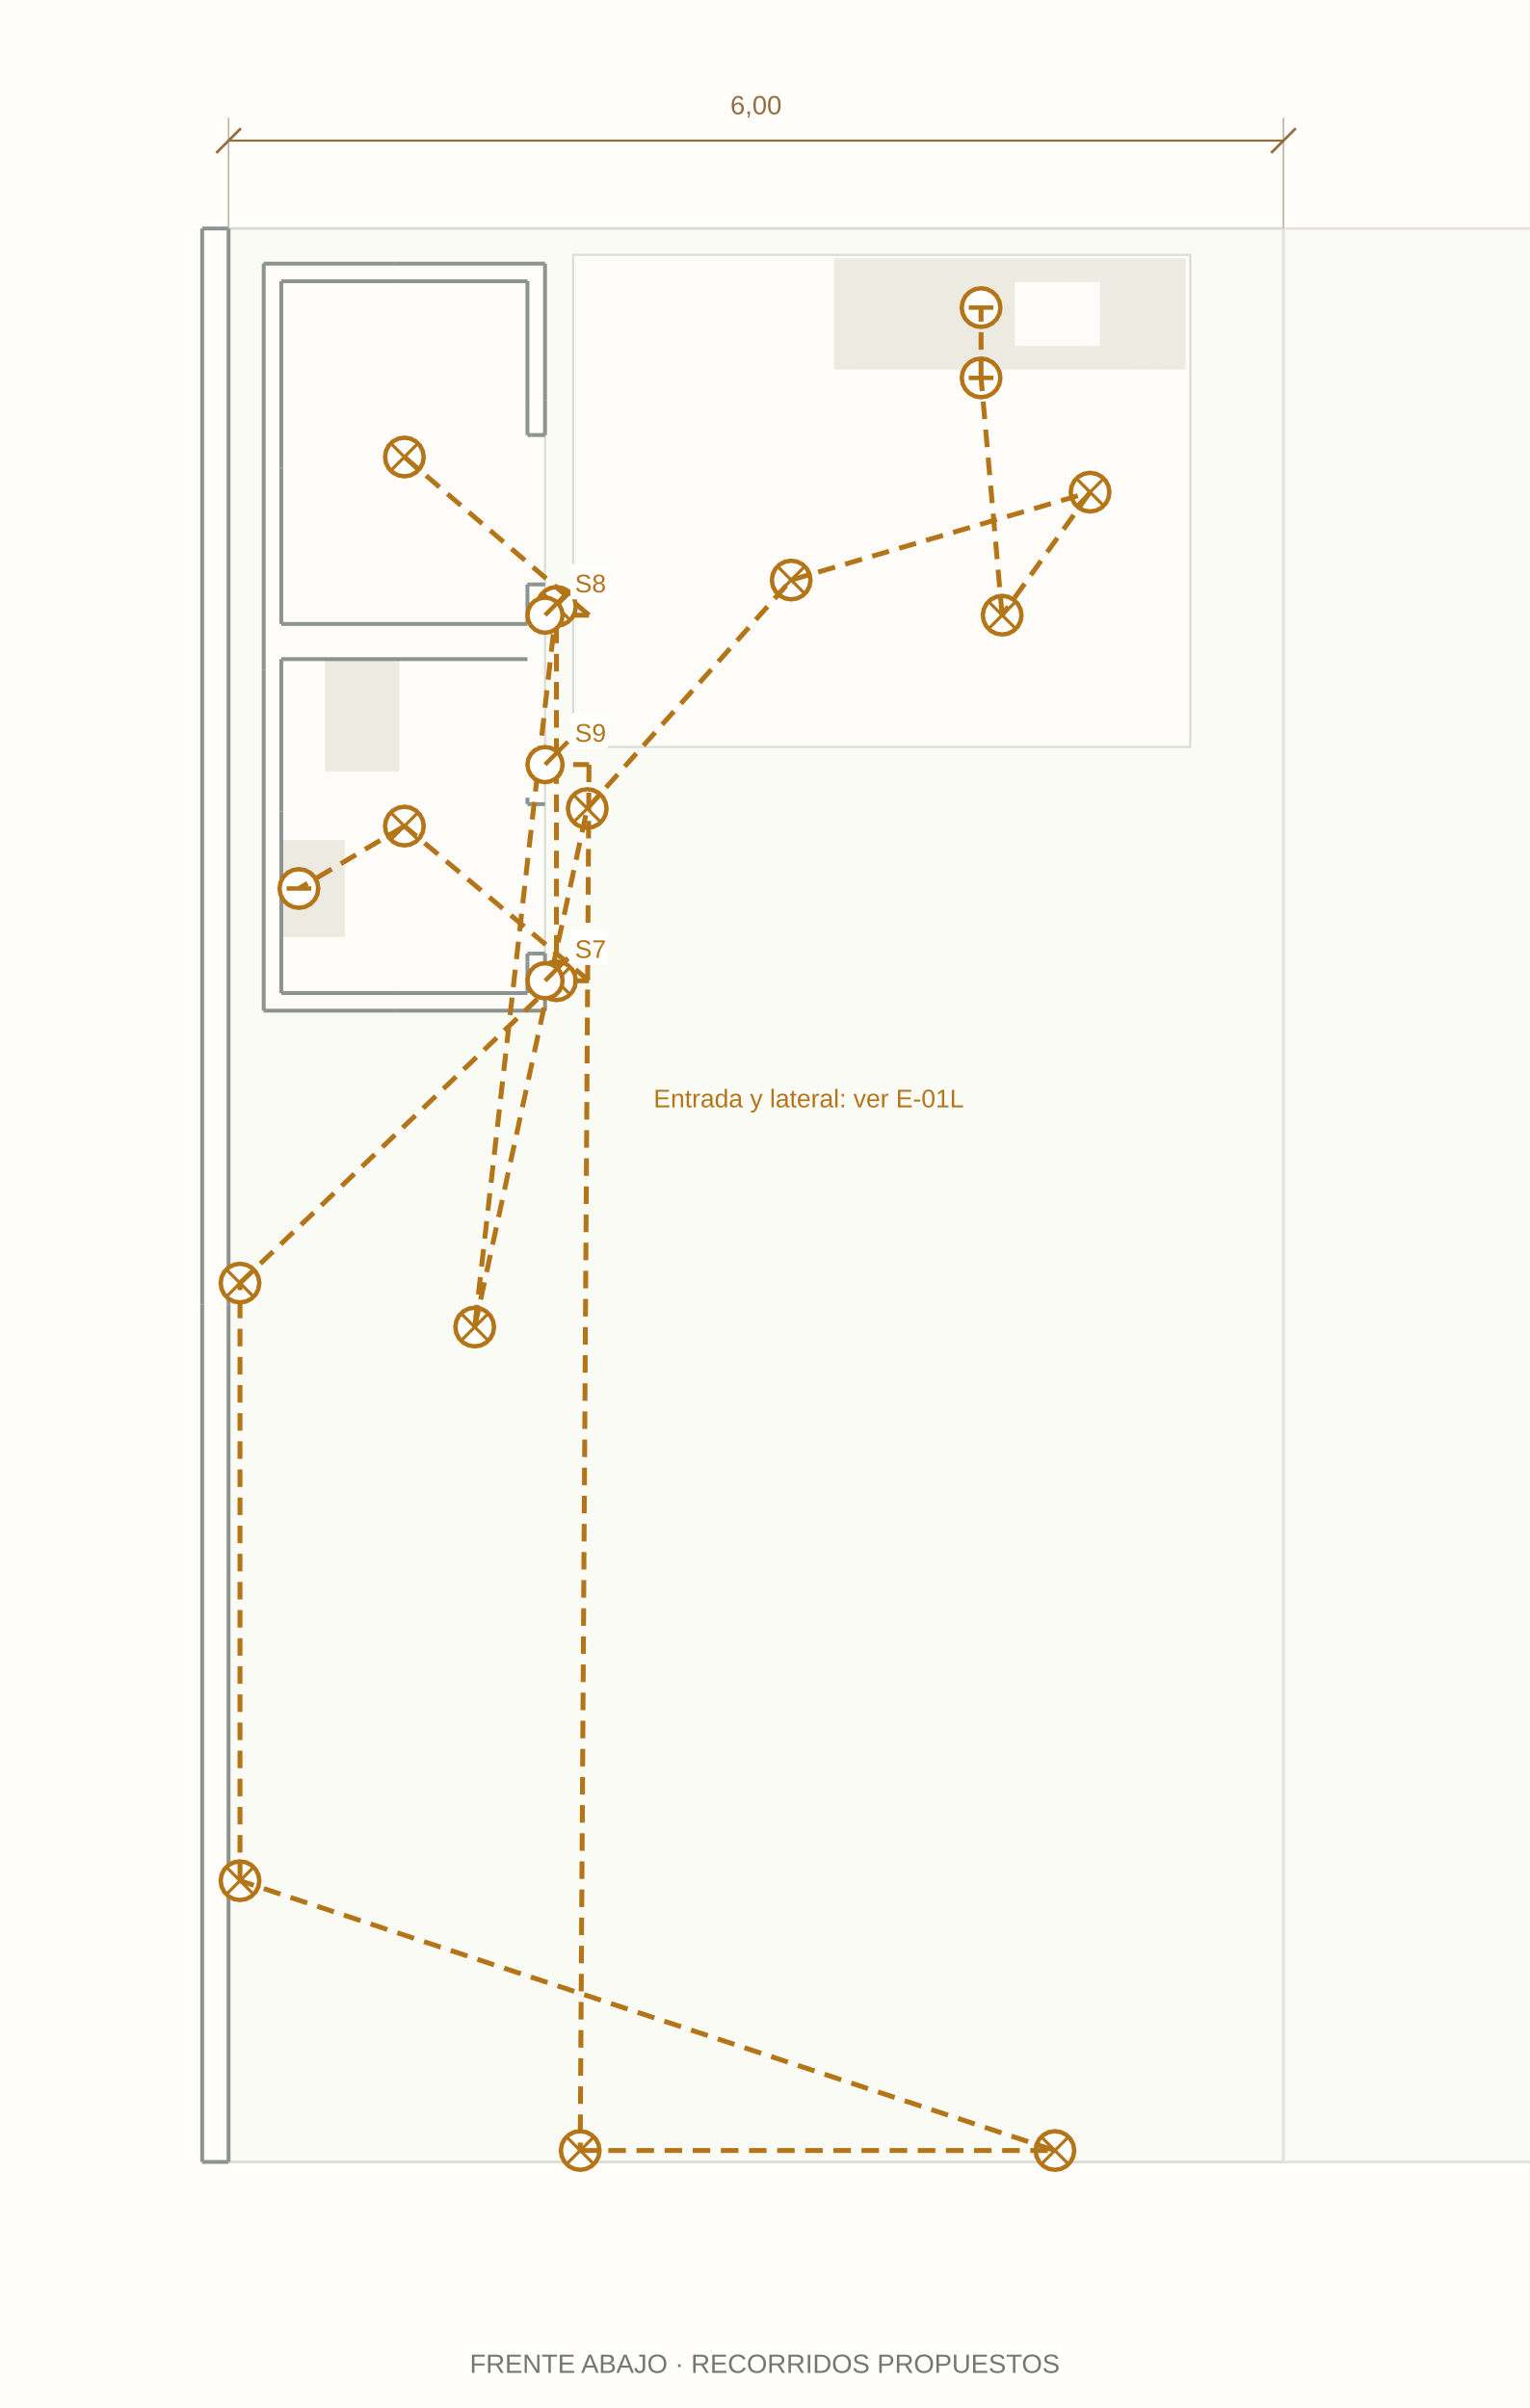
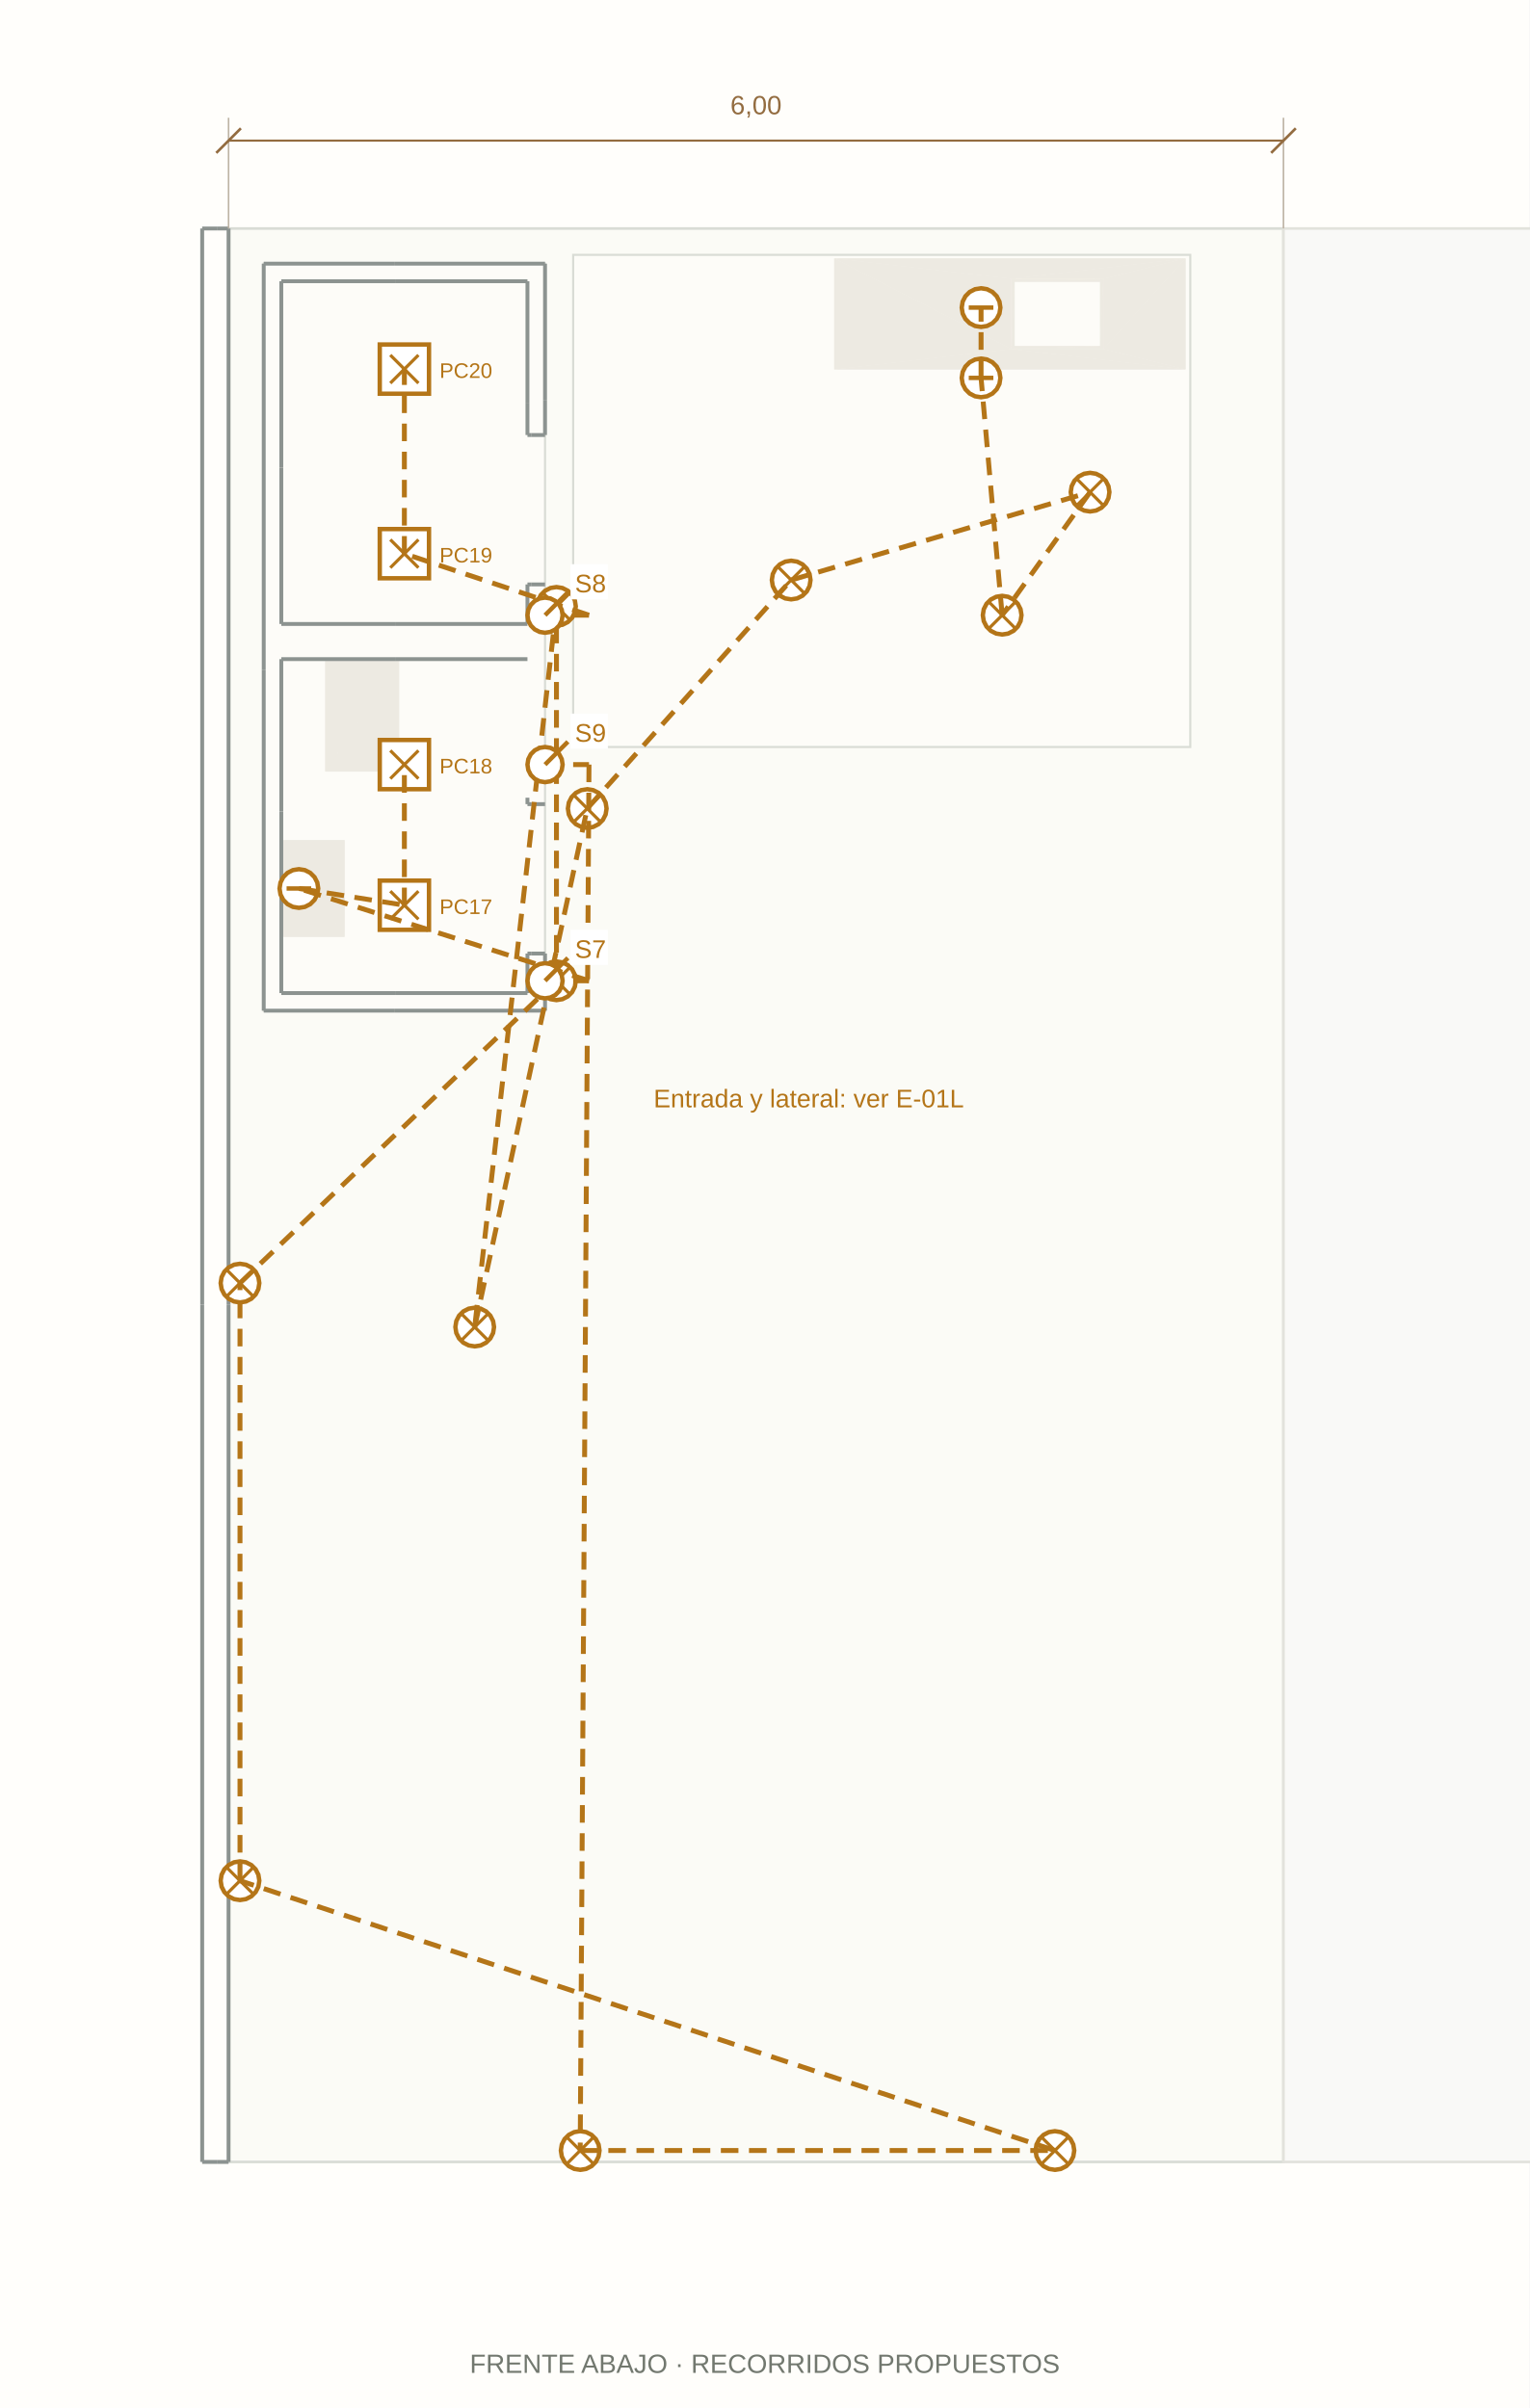
<svg xmlns="http://www.w3.org/2000/svg" viewBox="0 0 696 1096.0" role="img" aria-label="Iluminación y mandos · Patio">
  <rect width="100%" height="100%" fill="#fffefb" />
  <polygon points="104.0,984.0 584.0,984.0 584.0,104.0 104.0,104.0" fill="#fbfbf6" stroke="#d9dcd5" stroke-width="1.2" />
  <polygon points="584.0,984.0 824.0,984.0 824.0,104.0 584.0,104.0" fill="#f9f9f7" stroke="#e2e2dc" stroke-width="1.2" />
  <polygon points="120.0,460.0 248.0,460.0 248.0,120.0 120.0,120.0" fill="#fdfcf8" stroke="#d9dcd5" stroke-width="0.96" />
  <polygon points="260.8,340.0 541.6,340.0 541.6,116.0 260.8,116.0" fill="#fdfcf8" stroke="#d9dcd5" stroke-width="0.96" />
  <polygon points="153.6,305.6 176.0,305.6 153.6,324.8" fill="#edeae2" stroke="none" stroke-width="0.64" data-plan-furniture="true" />
  <polygon points="153.6,324.8 176.0,305.6 176.0,324.8" fill="#edeae2" stroke="none" stroke-width="0.64" data-plan-furniture="true" />
  <polygon points="176.0,305.6 153.6,305.6 153.6,324.8" fill="#edeae2" stroke="none" stroke-width="0.64" data-plan-furniture="true" />
  <polygon points="176.0,305.6 153.6,324.8 176.0,324.8" fill="#edeae2" stroke="none" stroke-width="0.64" data-plan-furniture="true" />
  <polygon points="176.0,345.6 153.6,345.6 148.0,351.2" fill="#edeae2" stroke="none" stroke-width="0.64" data-plan-furniture="true" />
  <polygon points="181.6,351.2 176.0,345.6 148.0,351.2" fill="#edeae2" stroke="none" stroke-width="0.64" data-plan-furniture="true" />
  <polygon points="153.6,317.6 148.0,351.2 153.6,345.6" fill="#edeae2" stroke="none" stroke-width="0.64" data-plan-furniture="true" />
  <polygon points="148.0,300.8 148.0,351.2 153.6,317.6" fill="#edeae2" stroke="none" stroke-width="0.64" data-plan-furniture="true" />
  <polygon points="176.0,317.6 176.0,345.6 181.6,351.2" fill="#edeae2" stroke="none" stroke-width="0.64" data-plan-furniture="true" />
  <polygon points="176.0,317.6 148.0,300.8 153.6,317.6" fill="#edeae2" stroke="none" stroke-width="0.64" data-plan-furniture="true" />
  <polygon points="181.6,300.8 176.0,317.6 181.6,351.2" fill="#edeae2" stroke="none" stroke-width="0.64" data-plan-furniture="true" />
  <polygon points="181.6,300.8 148.0,300.8 176.0,317.6" fill="#edeae2" stroke="none" stroke-width="0.64" data-plan-furniture="true" />
  <polygon points="148.0,300.8 181.6,300.8 148.0,351.2" fill="#edeae2" stroke="none" stroke-width="0.64" data-plan-furniture="true" />
  <polygon points="148.0,351.2 181.6,300.8 181.6,351.2" fill="#edeae2" stroke="none" stroke-width="0.64" data-plan-furniture="true" />
  <polygon points="153.6,317.6 153.6,345.6 176.0,345.6" fill="#edeae2" stroke="none" stroke-width="0.64" data-plan-furniture="true" />
  <polygon points="176.0,317.6 153.6,317.6 176.0,345.6" fill="#edeae2" stroke="none" stroke-width="0.64" data-plan-furniture="true" />
  <polygon points="149.6,302.4 180.0,312.0 149.6,312.0" fill="#edeae2" stroke="none" stroke-width="0.64" data-plan-furniture="true" />
  <polygon points="149.6,302.4 180.0,302.4 180.0,312.0" fill="#edeae2" stroke="none" stroke-width="0.64" data-plan-furniture="true" />
  <polygon points="180.0,312.0 149.6,302.4 149.6,312.0" fill="#edeae2" stroke="none" stroke-width="0.64" data-plan-furniture="true" />
  <polygon points="180.0,302.4 149.6,302.4 180.0,312.0" fill="#edeae2" stroke="none" stroke-width="0.64" data-plan-furniture="true" />
  <polygon points="152.8,422.4 132.0,422.4 128.0,426.4" fill="#edeae2" stroke="none" stroke-width="0.64" data-plan-furniture="true" />
  <polygon points="156.8,426.4 152.8,422.4 128.0,426.4" fill="#edeae2" stroke="none" stroke-width="0.64" data-plan-furniture="true" />
  <polygon points="132.0,386.4 128.0,426.4 132.0,422.4" fill="#edeae2" stroke="none" stroke-width="0.64" data-plan-furniture="true" />
  <polygon points="128.0,382.4 128.0,426.4 132.0,386.4" fill="#edeae2" stroke="none" stroke-width="0.64" data-plan-furniture="true" />
  <polygon points="152.8,386.4 152.8,422.4 156.8,426.4" fill="#edeae2" stroke="none" stroke-width="0.64" data-plan-furniture="true" />
  <polygon points="152.8,386.4 128.0,382.4 132.0,386.4" fill="#edeae2" stroke="none" stroke-width="0.64" data-plan-furniture="true" />
  <polygon points="156.8,382.4 152.8,386.4 156.8,426.4" fill="#edeae2" stroke="none" stroke-width="0.64" data-plan-furniture="true" />
  <polygon points="156.8,382.4 128.0,382.4 152.8,386.4" fill="#edeae2" stroke="none" stroke-width="0.64" data-plan-furniture="true" />
  <polygon points="128.0,426.4 128.0,382.4 156.8,426.4" fill="#edeae2" stroke="none" stroke-width="0.64" data-plan-furniture="true" />
  <polygon points="128.0,382.4 156.8,382.4 156.8,426.4" fill="#edeae2" stroke="none" stroke-width="0.64" data-plan-furniture="true" />
  <polygon points="152.8,386.4 132.0,386.4 132.0,422.4" fill="#edeae2" stroke="none" stroke-width="0.64" data-plan-furniture="true" />
  <polygon points="152.8,386.4 132.0,422.4 152.8,422.4" fill="#edeae2" stroke="none" stroke-width="0.64" data-plan-furniture="true" />
  <polygon points="460.16,158.864 379.6,117.6 379.6,168.144" fill="#edeae2" stroke="none" stroke-width="0.64" data-plan-furniture="true" />
  <polygon points="460.16,126.88 379.6,117.6 460.16,158.864" fill="#edeae2" stroke="none" stroke-width="0.64" data-plan-furniture="true" />
  <polygon points="539.44,168.144 502.08,158.864 460.16,158.864" fill="#edeae2" stroke="none" stroke-width="0.64" data-plan-furniture="true" />
  <polygon points="539.44,168.144 460.16,158.864 379.6,168.144" fill="#edeae2" stroke="none" stroke-width="0.64" data-plan-furniture="true" />
  <polygon points="539.44,117.6 502.08,126.88 502.08,158.864" fill="#edeae2" stroke="none" stroke-width="0.64" data-plan-furniture="true" />
  <polygon points="539.44,117.6 502.08,158.864 539.44,168.144" fill="#edeae2" stroke="none" stroke-width="0.64" data-plan-furniture="true" />
  <polygon points="539.44,117.6 379.6,117.6 460.16,126.88" fill="#edeae2" stroke="none" stroke-width="0.64" data-plan-furniture="true" />
  <polygon points="539.44,117.6 460.16,126.88 502.08,126.88" fill="#edeae2" stroke="none" stroke-width="0.64" data-plan-furniture="true" />
  <polygon points="379.6,117.6 460.16,158.864 379.6,168.144" fill="#edeae2" stroke="none" stroke-width="0.64" data-plan-furniture="true" />
  <polygon points="379.6,117.6 460.16,126.88 460.16,158.864" fill="#edeae2" stroke="none" stroke-width="0.64" data-plan-furniture="true" />
  <polygon points="502.08,158.864 539.44,168.144 460.16,158.864" fill="#edeae2" stroke="none" stroke-width="0.64" data-plan-furniture="true" />
  <polygon points="460.16,158.864 539.44,168.144 379.6,168.144" fill="#edeae2" stroke="none" stroke-width="0.64" data-plan-furniture="true" />
  <polygon points="502.08,126.88 539.44,117.6 502.08,158.864" fill="#edeae2" stroke="none" stroke-width="0.64" data-plan-furniture="true" />
  <polygon points="502.08,158.864 539.44,117.6 539.44,168.144" fill="#edeae2" stroke="none" stroke-width="0.64" data-plan-furniture="true" />
  <polygon points="379.6,117.6 539.44,117.6 460.16,126.88" fill="#edeae2" stroke="none" stroke-width="0.64" data-plan-furniture="true" />
  <polygon points="460.16,126.88 539.44,117.6 502.08,126.88" fill="#edeae2" stroke="none" stroke-width="0.64" data-plan-furniture="true" />
  <polygon points="460.24,158.8 461.68,126.96 461.68,158.8" fill="#edeae2" stroke="none" stroke-width="0.64" data-plan-furniture="true" />
  <polygon points="460.24,158.8 460.24,126.96 461.68,126.96" fill="#edeae2" stroke="none" stroke-width="0.64" data-plan-furniture="true" />
  <polygon points="460.24,158.8 461.68,158.8 461.68,126.96" fill="#edeae2" stroke="none" stroke-width="0.64" data-plan-furniture="true" />
  <polygon points="460.24,158.8 461.68,126.96 460.24,126.96" fill="#edeae2" stroke="none" stroke-width="0.64" data-plan-furniture="true" />
  <polygon points="500.56,158.8 502.0,126.96 502.0,158.8" fill="#edeae2" stroke="none" stroke-width="0.64" data-plan-furniture="true" />
  <polygon points="500.56,158.8 500.56,126.96 502.0,126.96" fill="#edeae2" stroke="none" stroke-width="0.64" data-plan-furniture="true" />
  <polygon points="500.56,158.8 502.0,158.8 502.0,126.96" fill="#edeae2" stroke="none" stroke-width="0.64" data-plan-furniture="true" />
  <polygon points="500.56,158.8 502.0,126.96 500.56,126.96" fill="#edeae2" stroke="none" stroke-width="0.64" data-plan-furniture="true" />
  <polygon points="460.24,158.8 502.0,157.52 502.0,158.8" fill="#edeae2" stroke="none" stroke-width="0.64" data-plan-furniture="true" />
  <polygon points="460.24,158.8 460.24,157.52 502.0,157.52" fill="#edeae2" stroke="none" stroke-width="0.64" data-plan-furniture="true" />
  <polygon points="460.24,158.8 502.0,158.8 502.0,157.52" fill="#edeae2" stroke="none" stroke-width="0.64" data-plan-furniture="true" />
  <polygon points="460.24,158.8 502.0,157.52 460.24,157.52" fill="#edeae2" stroke="none" stroke-width="0.64" data-plan-furniture="true" />
  <polygon points="460.24,128.24 502.0,126.96 502.0,128.24" fill="#edeae2" stroke="none" stroke-width="0.64" data-plan-furniture="true" />
  <polygon points="460.24,128.24 460.24,126.96 502.0,126.96" fill="#edeae2" stroke="none" stroke-width="0.64" data-plan-furniture="true" />
  <polygon points="460.24,128.24 502.0,128.24 502.0,126.96" fill="#edeae2" stroke="none" stroke-width="0.64" data-plan-furniture="true" />
  <polygon points="460.24,128.24 502.0,126.96 460.24,126.96" fill="#edeae2" stroke="none" stroke-width="0.64" data-plan-furniture="true" />
  <polyline points="248.0,198.0 248.0,182.02" fill="none" stroke="#8c9390" stroke-width="1.76" />
  <polyline points="248.0,182.02 248.0,120.0" fill="none" stroke="#8c9390" stroke-width="1.76" />
  <polyline points="248.0,439.327 248.0,434.0" fill="none" stroke="#8c9390" stroke-width="1.76" />
  <polyline points="248.0,460.0 248.0,439.327" fill="none" stroke="#8c9390" stroke-width="1.76" />
  <polyline points="179.697,460.0 120.0,460.0" fill="none" stroke="#8c9390" stroke-width="1.76" />
  <polyline points="248.0,460.0 179.697,460.0" fill="none" stroke="#8c9390" stroke-width="1.76" />
  <polyline points="248.0,120.0 179.697,120.0" fill="none" stroke="#8c9390" stroke-width="1.76" />
  <polyline points="179.697,120.0 120.0,120.0" fill="none" stroke="#8c9390" stroke-width="1.76" />
  <polyline points="120.0,460.0 120.0,304.979" fill="none" stroke="#8c9390" stroke-width="1.76" />
  <polyline points="120.0,304.979 120.0,120.0" fill="none" stroke="#8c9390" stroke-width="1.76" />
  <polyline points="240.0,284.0 180.16,284.0" fill="none" stroke="#8c9390" stroke-width="1.76" />
  <polyline points="180.16,284.0 128.0,284.0" fill="none" stroke="#8c9390" stroke-width="1.76" />
  <polyline points="240.0,183.659 240.0,128.0" fill="none" stroke="#8c9390" stroke-width="1.76" />
  <polyline points="240.0,198.0 240.0,183.659" fill="none" stroke="#8c9390" stroke-width="1.76" />
  <polyline points="240.0,269.688 240.0,266.0" fill="none" stroke="#8c9390" stroke-width="1.76" />
  <polyline points="240.0,284.0 240.0,269.688" fill="none" stroke="#8c9390" stroke-width="1.76" />
  <polyline points="180.16,128.0 128.0,128.0" fill="none" stroke="#8c9390" stroke-width="1.76" />
  <polyline points="240.0,128.0 180.16,128.0" fill="none" stroke="#8c9390" stroke-width="1.76" />
  <polyline points="128.0,212.773 128.0,128.0" fill="none" stroke="#8c9390" stroke-width="1.76" />
  <polyline points="128.0,284.0 128.0,212.773" fill="none" stroke="#8c9390" stroke-width="1.76" />
  <polyline points="240.0,452.0 180.16,452.0" fill="none" stroke="#8c9390" stroke-width="1.76" />
  <polyline points="180.16,452.0 128.0,452.0" fill="none" stroke="#8c9390" stroke-width="1.76" />
  <polyline points="240.0,437.688 240.0,434.0" fill="none" stroke="#8c9390" stroke-width="1.76" />
  <polyline points="240.0,452.0 240.0,437.688" fill="none" stroke="#8c9390" stroke-width="1.76" />
  <polyline points="240.0,366.0 240.0,363.076" fill="none" stroke="#8c9390" stroke-width="1.76" />
  <polyline points="128.0,452.0 128.0,369.401" fill="none" stroke="#8c9390" stroke-width="1.76" />
  <polyline points="128.0,369.401 128.0,300.0" fill="none" stroke="#8c9390" stroke-width="1.76" />
  <polyline points="180.16,300.0 128.0,300.0" fill="none" stroke="#8c9390" stroke-width="1.76" />
  <polyline points="240.0,300.0 180.16,300.0" fill="none" stroke="#8c9390" stroke-width="1.76" />
  <polyline points="241.639,198.0 240.0,198.0" fill="none" stroke="#8c9390" stroke-width="1.76" />
  <polyline points="248.0,198.0 241.639,198.0" fill="none" stroke="#8c9390" stroke-width="1.76" />
  <polyline points="241.639,266.0 240.0,266.0" fill="none" stroke="#8c9390" stroke-width="1.76" />
  <polyline points="248.0,266.0 241.639,266.0" fill="none" stroke="#8c9390" stroke-width="1.76" />
  <polyline points="241.639,434.0 240.0,434.0" fill="none" stroke="#8c9390" stroke-width="1.76" />
  <polyline points="248.0,434.0 241.639,434.0" fill="none" stroke="#8c9390" stroke-width="1.76" />
  <polyline points="241.639,366.0 240.0,366.0" fill="none" stroke="#8c9390" stroke-width="1.76" />
  <polyline points="248.0,366.0 241.639,366.0" fill="none" stroke="#8c9390" stroke-width="1.76" />
  <polyline points="92.0,984.0 92.0,593.867" fill="none" stroke="#8c9390" stroke-width="1.76" />
  <polyline points="92.0,593.867 92.0,104.0" fill="none" stroke="#8c9390" stroke-width="1.76" />
  <polyline points="104.0,984.0 104.0,593.867" fill="none" stroke="#8c9390" stroke-width="1.76" />
  <polyline points="104.0,593.867 104.0,104.0" fill="none" stroke="#8c9390" stroke-width="1.76" />
  <polyline points="104.0,984.0 98.68,984.0" fill="none" stroke="#8c9390" stroke-width="1.76" />
  <polyline points="98.68,984.0 92.0,984.0" fill="none" stroke="#8c9390" stroke-width="1.76" />
  <polyline points="104.0,104.0 98.68,104.0" fill="none" stroke="#8c9390" stroke-width="1.76" />
  <polyline points="98.68,104.0 92.0,104.0" fill="none" stroke="#8c9390" stroke-width="1.76" />
  <polyline points="104.0,104.0 104.0,53.6" fill="none" stroke="#bdb3a4" stroke-width="0.72" data-plan-dimensions="true" />
  <polyline points="584.0,104.0 584.0,53.6" fill="none" stroke="#bdb3a4" stroke-width="0.72" data-plan-dimensions="true" />
  <polyline points="104.0,64.0 584.0,64.0" fill="none" stroke="#936c40" stroke-width="0.96" data-plan-dimensions="true" />
  <polyline points="98.4,69.6 109.6,58.4" fill="none" stroke="#936c40" stroke-width="1.2" data-plan-dimensions="true" />
  <polyline points="578.4,69.6 589.6,58.4" fill="none" stroke="#936c40" stroke-width="1.2" data-plan-dimensions="true" />
  <text x="344.0" y="52.0" font-family="Arial,sans-serif" font-size="12.0" fill="#936c40" text-anchor="middle" data-plan-dimensions="true">6,00</text>
  <text x="348.0" y="1080.0" font-family="Arial,sans-serif" font-size="12.0" fill="#72786f" text-anchor="middle">FRENTE ABAJO · RECORRIDOS PROPUESTOS</text>
-   <polygon points="192.8,376.0 192.369,373.281 191.119,370.827 189.173,368.881 186.719,367.631 184.0,367.2 181.281,367.631 178.827,368.881 176.881,370.827 175.631,373.281 175.2,376.0 175.631,378.719 176.881,381.173 178.827,383.119 181.281,384.369 184.0,384.8 186.719,384.369 189.173,383.119 191.119,381.173 192.369,378.719" fill="#ffffff" stroke="#b47518" stroke-width="2.0" />
-   <polyline points="177.6,382.4 190.4,369.6" fill="none" stroke="#b47518" stroke-width="1.44" />
-   <polyline points="177.6,369.6 190.4,382.4" fill="none" stroke="#b47518" stroke-width="1.44" />
-   <polygon points="192.8,208.0 192.369,205.281 191.119,202.827 189.173,200.881 186.719,199.631 184.0,199.2 181.281,199.631 178.827,200.881 176.881,202.827 175.631,205.281 175.2,208.0 175.631,210.719 176.881,213.173 178.827,215.119 181.281,216.369 184.0,216.8 186.719,216.369 189.173,215.119 191.119,213.173 192.369,210.719" fill="#ffffff" stroke="#b47518" stroke-width="2.0" />
-   <polyline points="177.6,214.4 190.4,201.6" fill="none" stroke="#b47518" stroke-width="1.44" />
-   <polyline points="177.6,201.6 190.4,214.4" fill="none" stroke="#b47518" stroke-width="1.44" />
  <polygon points="144.8,404.4 144.369,401.681 143.119,399.227 141.173,397.281 138.719,396.031 136.0,395.6 133.281,396.031 130.827,397.281 128.881,399.227 127.631,401.681 127.2,404.4 127.631,407.119 128.881,409.573 130.827,411.519 133.281,412.769 136.0,413.2 138.719,412.769 141.173,411.519 143.119,409.573 144.369,407.119" fill="#ffffff" stroke="#b47518" stroke-width="2.0" />
  <polyline points="130.4,404.4 141.6,404.4" fill="none" stroke="#b47518" stroke-width="2.0" />
  <polygon points="272.8,978.8 272.369,976.081 271.119,973.627 269.173,971.681 266.719,970.431 264.0,970.0 261.281,970.431 258.827,971.681 256.881,973.627 255.631,976.081 255.2,978.8 255.631,981.519 256.881,983.973 258.827,985.919 261.281,987.169 264.0,987.6 266.719,987.169 269.173,985.919 271.119,983.973 272.369,981.519" fill="#ffffff" stroke="#b47518" stroke-width="2.0" />
  <polyline points="257.6,985.2 270.4,972.4" fill="none" stroke="#b47518" stroke-width="1.44" />
  <polyline points="257.6,972.4 270.4,985.2" fill="none" stroke="#b47518" stroke-width="1.44" />
  <polygon points="488.8,978.8 488.369,976.081 487.119,973.627 485.173,971.681 482.719,970.431 480.0,970.0 477.281,970.431 474.827,971.681 472.881,973.627 471.631,976.081 471.2,978.8 471.631,981.519 472.881,983.973 474.827,985.919 477.281,987.169 480.0,987.6 482.719,987.169 485.173,985.919 487.119,983.973 488.369,981.519" fill="#ffffff" stroke="#b47518" stroke-width="2.0" />
  <polyline points="473.6,985.2 486.4,972.4" fill="none" stroke="#b47518" stroke-width="1.44" />
  <polyline points="473.6,972.4 486.4,985.2" fill="none" stroke="#b47518" stroke-width="1.44" />
  <polygon points="118.0,856.0 117.569,853.281 116.319,850.827 114.373,848.881 111.919,847.631 109.2,847.2 106.481,847.631 104.027,848.881 102.081,850.827 100.831,853.281 100.4,856.0 100.831,858.719 102.081,861.173 104.027,863.119 106.481,864.369 109.2,864.8 111.919,864.369 114.373,863.119 116.319,861.173 117.569,858.719" fill="#ffffff" stroke="#b47518" stroke-width="2.0" />
  <polyline points="102.8,862.4 115.6,849.6" fill="none" stroke="#b47518" stroke-width="1.44" />
  <polyline points="102.8,849.6 115.6,862.4" fill="none" stroke="#b47518" stroke-width="1.44" />
  <polygon points="118.0,584.0 117.569,581.281 116.319,578.827 114.373,576.881 111.919,575.631 109.2,575.2 106.481,575.631 104.027,576.881 102.081,578.827 100.831,581.281 100.4,584.0 100.831,586.719 102.081,589.173 104.027,591.119 106.481,592.369 109.2,592.8 111.919,592.369 114.373,591.119 116.319,589.173 117.569,586.719" fill="#ffffff" stroke="#b47518" stroke-width="2.0" />
  <polyline points="102.8,590.4 115.6,577.6" fill="none" stroke="#b47518" stroke-width="1.44" />
  <polyline points="102.8,577.6 115.6,590.4" fill="none" stroke="#b47518" stroke-width="1.44" />
  <polygon points="262.0,446.4 261.569,443.681 260.319,441.227 258.373,439.281 255.919,438.031 253.2,437.6 250.481,438.031 248.027,439.281 246.081,441.227 244.831,443.681 244.4,446.4 244.831,449.119 246.081,451.573 248.027,453.519 250.481,454.769 253.2,455.2 255.919,454.769 258.373,453.519 260.319,451.573 261.569,449.119" fill="#ffffff" stroke="#b47518" stroke-width="2.0" />
  <polyline points="246.8,452.8 259.6,440.0" fill="none" stroke="#b47518" stroke-width="1.44" />
  <polyline points="246.8,440.0 259.6,452.8" fill="none" stroke="#b47518" stroke-width="1.44" />
  <polygon points="262.0,276.0 261.569,273.281 260.319,270.827 258.373,268.881 255.919,267.631 253.2,267.2 250.481,267.631 248.027,268.881 246.081,270.827 244.831,273.281 244.4,276.0 244.831,278.719 246.081,281.173 248.027,283.119 250.481,284.369 253.2,284.8 255.919,284.369 258.373,283.119 260.319,281.173 261.569,278.719" fill="#ffffff" stroke="#b47518" stroke-width="2.0" />
  <polyline points="246.8,282.4 259.6,269.6" fill="none" stroke="#b47518" stroke-width="1.44" />
  <polyline points="246.8,269.6 259.6,282.4" fill="none" stroke="#b47518" stroke-width="1.44" />
  <polygon points="224.8,604.0 224.369,601.281 223.119,598.827 221.173,596.881 218.719,595.631 216.0,595.2 213.281,595.631 210.827,596.881 208.881,598.827 207.631,601.281 207.2,604.0 207.631,606.719 208.881,609.173 210.827,611.119 213.281,612.369 216.0,612.8 218.719,612.369 221.173,611.119 223.119,609.173 224.369,606.719" fill="#ffffff" stroke="#b47518" stroke-width="2.0" />
  <polyline points="209.6,610.4 222.4,597.6" fill="none" stroke="#b47518" stroke-width="1.44" />
  <polyline points="209.6,597.6 222.4,610.4" fill="none" stroke="#b47518" stroke-width="1.44" />
  <polygon points="276.0,368.0 275.569,365.281 274.319,362.827 272.373,360.881 269.919,359.631 267.2,359.2 264.481,359.631 262.027,360.881 260.081,362.827 258.831,365.281 258.4,368.0 258.831,370.719 260.081,373.173 262.027,375.119 264.481,376.369 267.2,376.8 269.919,376.369 272.373,375.119 274.319,373.173 275.569,370.719" fill="#ffffff" stroke="#b47518" stroke-width="2.0" />
  <polyline points="260.8,374.4 273.6,361.6" fill="none" stroke="#b47518" stroke-width="1.44" />
  <polyline points="260.8,361.6 273.6,374.4" fill="none" stroke="#b47518" stroke-width="1.44" />
  <polygon points="368.8,264.0 368.369,261.281 367.119,258.827 365.173,256.881 362.719,255.631 360.0,255.2 357.281,255.631 354.827,256.881 352.881,258.827 351.631,261.281 351.2,264.0 351.631,266.719 352.881,269.173 354.827,271.119 357.281,272.369 360.0,272.8 362.719,272.369 365.173,271.119 367.119,269.173 368.369,266.719" fill="#ffffff" stroke="#b47518" stroke-width="2.0" />
  <polyline points="353.6,270.4 366.4,257.6" fill="none" stroke="#b47518" stroke-width="1.44" />
  <polyline points="353.6,257.6 366.4,270.4" fill="none" stroke="#b47518" stroke-width="1.44" />
  <polygon points="504.8,224.0 504.369,221.281 503.119,218.827 501.173,216.881 498.719,215.631 496.0,215.2 493.281,215.631 490.827,216.881 488.881,218.827 487.631,221.281 487.2,224.0 487.631,226.719 488.881,229.173 490.827,231.119 493.281,232.369 496.0,232.8 498.719,232.369 501.173,231.119 503.119,229.173 504.369,226.719" fill="#ffffff" stroke="#b47518" stroke-width="2.0" />
  <polyline points="489.6,230.4 502.4,217.6" fill="none" stroke="#b47518" stroke-width="1.44" />
  <polyline points="489.6,217.6 502.4,230.4" fill="none" stroke="#b47518" stroke-width="1.44" />
  <polygon points="464.8,280.0 464.369,277.281 463.119,274.827 461.173,272.881 458.719,271.631 456.0,271.2 453.281,271.631 450.827,272.881 448.881,274.827 447.631,277.281 447.2,280.0 447.631,282.719 448.881,285.173 450.827,287.119 453.281,288.369 456.0,288.8 458.719,288.369 461.173,287.119 463.119,285.173 464.369,282.719" fill="#ffffff" stroke="#b47518" stroke-width="2.0" />
  <polyline points="449.6,286.4 462.4,273.6" fill="none" stroke="#b47518" stroke-width="1.44" />
  <polyline points="449.6,273.6 462.4,286.4" fill="none" stroke="#b47518" stroke-width="1.44" />
  <polygon points="455.2,172.0 454.769,169.281 453.519,166.827 451.573,164.881 449.119,163.631 446.4,163.2 443.681,163.631 441.227,164.881 439.281,166.827 438.031,169.281 437.6,172.0 438.031,174.719 439.281,177.173 441.227,179.119 443.681,180.369 446.4,180.8 449.119,180.369 451.573,179.119 453.519,177.173 454.769,174.719" fill="#ffffff" stroke="#b47518" stroke-width="2.0" />
  <polyline points="440.8,172.0 452.0,172.0" fill="none" stroke="#b47518" stroke-width="2.0" />
  <polygon points="455.2,140.0 454.769,137.281 453.519,134.827 451.573,132.881 449.119,131.631 446.4,131.2 443.681,131.631 441.227,132.881 439.281,134.827 438.031,137.281 437.6,140.0 438.031,142.719 439.281,145.173 441.227,147.119 443.681,148.369 446.4,148.8 449.119,148.369 451.573,147.119 453.519,145.173 454.769,142.719" fill="#ffffff" stroke="#b47518" stroke-width="2.0" />
  <polyline points="440.8,140.0 452.0,140.0" fill="none" stroke="#b47518" stroke-width="2.0" />
+   <polygon points="172.8,423.2 195.2,423.2 195.2,400.8 172.8,400.8" fill="#ffffff" stroke="#b47518" stroke-width="2.0" />
+   <polyline points="177.6,418.4 190.4,405.6" fill="none" stroke="#b47518" stroke-width="1.44" />
+   <polyline points="177.6,405.6 190.4,418.4" fill="none" stroke="#b47518" stroke-width="1.44" />
+   <text x="200.0" y="416.0" font-family="Arial,sans-serif" font-size="9.6" fill="#b47518" text-anchor="start">PC17</text>
+   <polygon points="172.8,359.2 195.2,359.2 195.2,336.8 172.8,336.8" fill="#ffffff" stroke="#b47518" stroke-width="2.0" />
+   <polyline points="177.6,354.4 190.4,341.6" fill="none" stroke="#b47518" stroke-width="1.44" />
+   <polyline points="177.6,341.6 190.4,354.4" fill="none" stroke="#b47518" stroke-width="1.44" />
+   <text x="200.0" y="352.0" font-family="Arial,sans-serif" font-size="9.6" fill="#b47518" text-anchor="start">PC18</text>
+   <polygon points="172.8,263.2 195.2,263.2 195.2,240.8 172.8,240.8" fill="#ffffff" stroke="#b47518" stroke-width="2.0" />
+   <polyline points="177.6,258.4 190.4,245.6" fill="none" stroke="#b47518" stroke-width="1.44" />
+   <polyline points="177.6,245.6 190.4,258.4" fill="none" stroke="#b47518" stroke-width="1.44" />
+   <text x="200.0" y="256.0" font-family="Arial,sans-serif" font-size="9.6" fill="#b47518" text-anchor="start">PC19</text>
+   <polygon points="172.8,179.2 195.2,179.2 195.2,156.8 172.8,156.8" fill="#ffffff" stroke="#b47518" stroke-width="2.0" />
+   <polyline points="177.6,174.4 190.4,161.6" fill="none" stroke="#b47518" stroke-width="1.44" />
+   <polyline points="177.6,161.6 190.4,174.4" fill="none" stroke="#b47518" stroke-width="1.44" />
+   <text x="200.0" y="172.0" font-family="Arial,sans-serif" font-size="9.6" fill="#b47518" text-anchor="start">PC20</text>
  <polyline points="248.0,446.4 268.0,446.4" fill="none" stroke="#b47518" stroke-width="2.24" stroke-dasharray="8.0 4.8" />
-   <polyline points="268.0,446.4 184.0,376.0" fill="none" stroke="#b47518" stroke-width="2.24" stroke-dasharray="8.0 4.8" />
-   <polyline points="184.0,376.0 136.0,404.4" fill="none" stroke="#b47518" stroke-width="2.24" stroke-dasharray="8.0 4.8" />
+   <polyline points="268.0,446.4 136.0,404.4" fill="none" stroke="#b47518" stroke-width="2.24" stroke-dasharray="8.0 4.8" />
+   <polyline points="136.0,404.4 184.0,412.0" fill="none" stroke="#b47518" stroke-width="2.24" stroke-dasharray="8.0 4.8" />
+   <polyline points="184.0,412.0 184.0,348.0" fill="none" stroke="#b47518" stroke-width="2.24" stroke-dasharray="8.0 4.8" />
  <polyline points="248.0,280.0 268.0,280.0" fill="none" stroke="#b47518" stroke-width="2.24" stroke-dasharray="8.0 4.8" />
-   <polyline points="268.0,280.0 184.0,208.0" fill="none" stroke="#b47518" stroke-width="2.24" stroke-dasharray="8.0 4.8" />
+   <polyline points="268.0,280.0 184.0,252.0" fill="none" stroke="#b47518" stroke-width="2.24" stroke-dasharray="8.0 4.8" />
+   <polyline points="184.0,252.0 184.0,168.0" fill="none" stroke="#b47518" stroke-width="2.24" stroke-dasharray="8.0 4.8" />
  <polyline points="248.0,348.0 268.0,348.0" fill="none" stroke="#b47518" stroke-width="2.24" stroke-dasharray="8.0 4.8" />
  <polyline points="268.0,348.0 264.0,978.8" fill="none" stroke="#b47518" stroke-width="2.24" stroke-dasharray="8.0 4.8" />
  <polyline points="264.0,978.8 480.0,978.8" fill="none" stroke="#b47518" stroke-width="2.24" stroke-dasharray="8.0 4.8" />
  <polyline points="480.0,978.8 109.2,856.0" fill="none" stroke="#b47518" stroke-width="2.24" stroke-dasharray="8.0 4.8" />
  <polyline points="109.2,856.0 109.2,584.0" fill="none" stroke="#b47518" stroke-width="2.24" stroke-dasharray="8.0 4.8" />
  <polyline points="109.2,584.0 253.2,446.4" fill="none" stroke="#b47518" stroke-width="2.24" stroke-dasharray="8.0 4.8" />
  <polyline points="253.2,446.4 253.2,276.0" fill="none" stroke="#b47518" stroke-width="2.24" stroke-dasharray="8.0 4.8" />
  <polyline points="253.2,276.0 216.0,604.0" fill="none" stroke="#b47518" stroke-width="2.24" stroke-dasharray="8.0 4.8" />
  <polyline points="216.0,604.0 267.2,368.0" fill="none" stroke="#b47518" stroke-width="2.24" stroke-dasharray="8.0 4.8" />
  <polyline points="267.2,368.0 360.0,264.0" fill="none" stroke="#b47518" stroke-width="2.24" stroke-dasharray="8.0 4.8" />
  <polyline points="360.0,264.0 496.0,224.0" fill="none" stroke="#b47518" stroke-width="2.24" stroke-dasharray="8.0 4.8" />
  <polyline points="496.0,224.0 456.0,280.0" fill="none" stroke="#b47518" stroke-width="2.24" stroke-dasharray="8.0 4.8" />
  <polyline points="456.0,280.0 446.4,172.0" fill="none" stroke="#b47518" stroke-width="2.24" stroke-dasharray="8.0 4.8" />
  <polyline points="446.4,172.0 446.4,140.0" fill="none" stroke="#b47518" stroke-width="2.24" stroke-dasharray="8.0 4.8" />
  <polygon points="256.0,446.4 255.608,443.928 254.472,441.698 252.702,439.928 250.472,438.792 248.0,438.4 245.528,438.792 243.298,439.928 241.528,441.698 240.392,443.928 240.0,446.4 240.392,448.872 241.528,451.102 243.298,452.872 245.528,454.008 248.0,454.4 250.472,454.008 252.702,452.872 254.472,451.102 255.608,448.872" fill="#ffffff" stroke="#b47518" stroke-width="2.0" />
  <polyline points="248.0,446.4 258.4,436.0" fill="none" stroke="#b47518" stroke-width="2.0" />
  <polygon points="259.6,439.2 276.592,439.2 276.592,423.2 259.6,423.2" fill="#ffffff" stroke="none" stroke-width="0" />
  <text x="261.6" y="436.0" font-family="Arial,sans-serif" font-size="11.6" fill="#b47518" text-anchor="start">S7</text>
  <polygon points="256.0,280.0 255.608,277.528 254.472,275.298 252.702,273.528 250.472,272.392 248.0,272.0 245.528,272.392 243.298,273.528 241.528,275.298 240.392,277.528 240.0,280.0 240.392,282.472 241.528,284.702 243.298,286.472 245.528,287.608 248.0,288.0 250.472,287.608 252.702,286.472 254.472,284.702 255.608,282.472" fill="#ffffff" stroke="#b47518" stroke-width="2.0" />
  <polyline points="248.0,280.0 258.4,269.6" fill="none" stroke="#b47518" stroke-width="2.0" />
  <polygon points="259.6,272.8 276.592,272.8 276.592,256.8 259.6,256.8" fill="#ffffff" stroke="none" stroke-width="0" />
  <text x="261.6" y="269.6" font-family="Arial,sans-serif" font-size="11.6" fill="#b47518" text-anchor="start">S8</text>
  <polygon points="256.0,348.0 255.608,345.528 254.472,343.298 252.702,341.528 250.472,340.392 248.0,340.0 245.528,340.392 243.298,341.528 241.528,343.298 240.392,345.528 240.0,348.0 240.392,350.472 241.528,352.702 243.298,354.472 245.528,355.608 248.0,356.0 250.472,355.608 252.702,354.472 254.472,352.702 255.608,350.472" fill="#ffffff" stroke="#b47518" stroke-width="2.0" />
  <polyline points="248.0,348.0 258.4,337.6" fill="none" stroke="#b47518" stroke-width="2.0" />
  <polygon points="259.6,340.8 276.592,340.8 276.592,324.8 259.6,324.8" fill="#ffffff" stroke="none" stroke-width="0" />
  <text x="261.6" y="337.6" font-family="Arial,sans-serif" font-size="11.6" fill="#b47518" text-anchor="start">S9</text>
  <text x="368.0" y="504.0" font-family="Arial,sans-serif" font-size="11.6" fill="#b47518" text-anchor="middle">Entrada y lateral: ver E-01L</text>
</svg>
